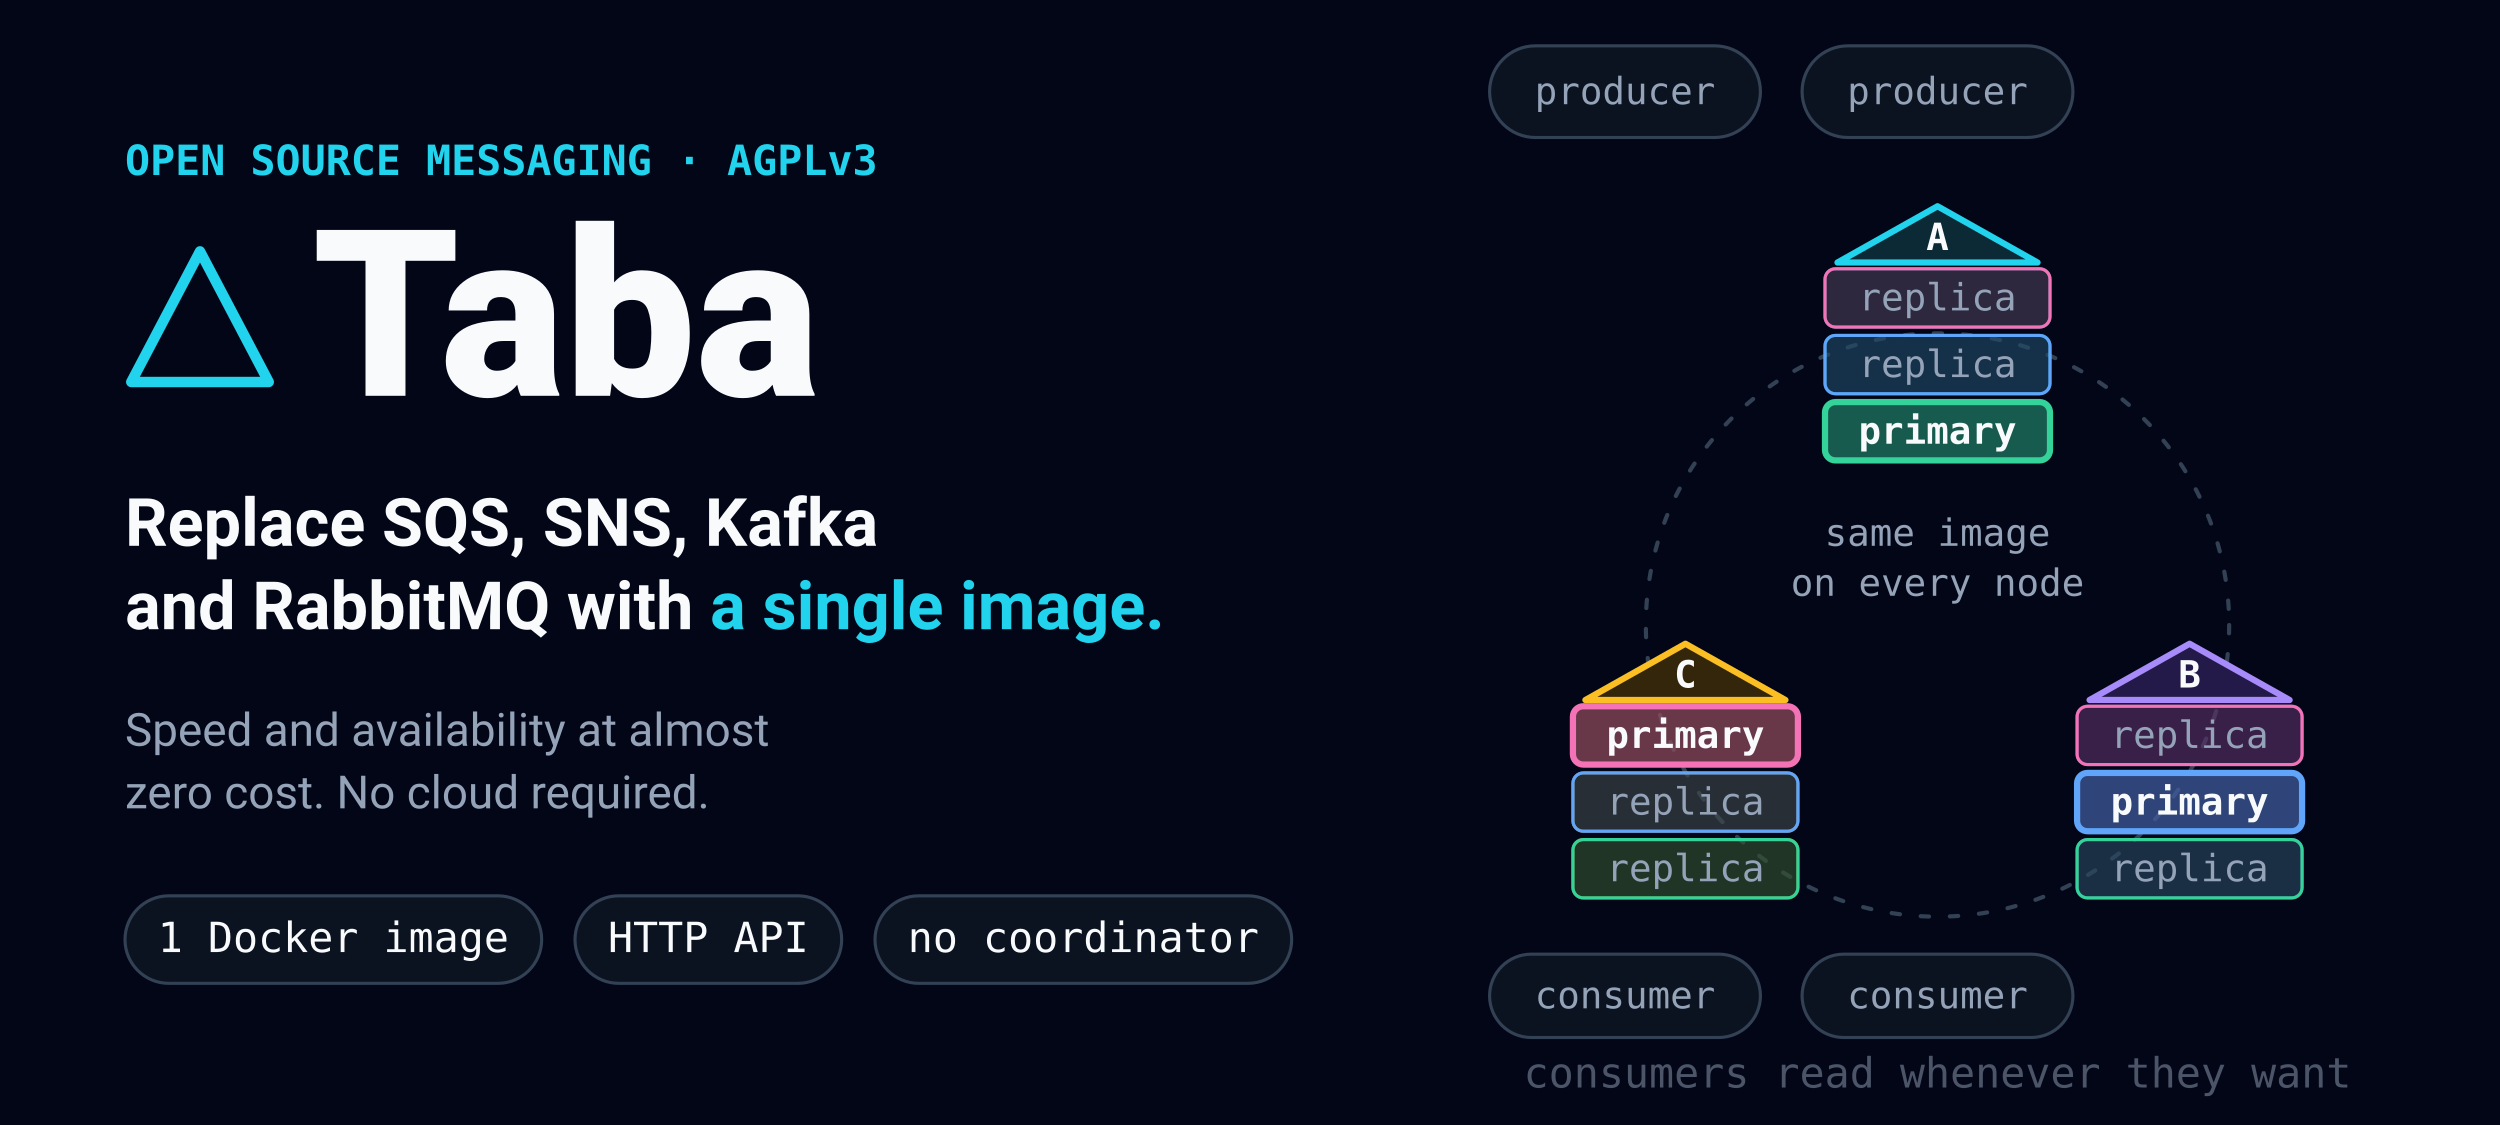
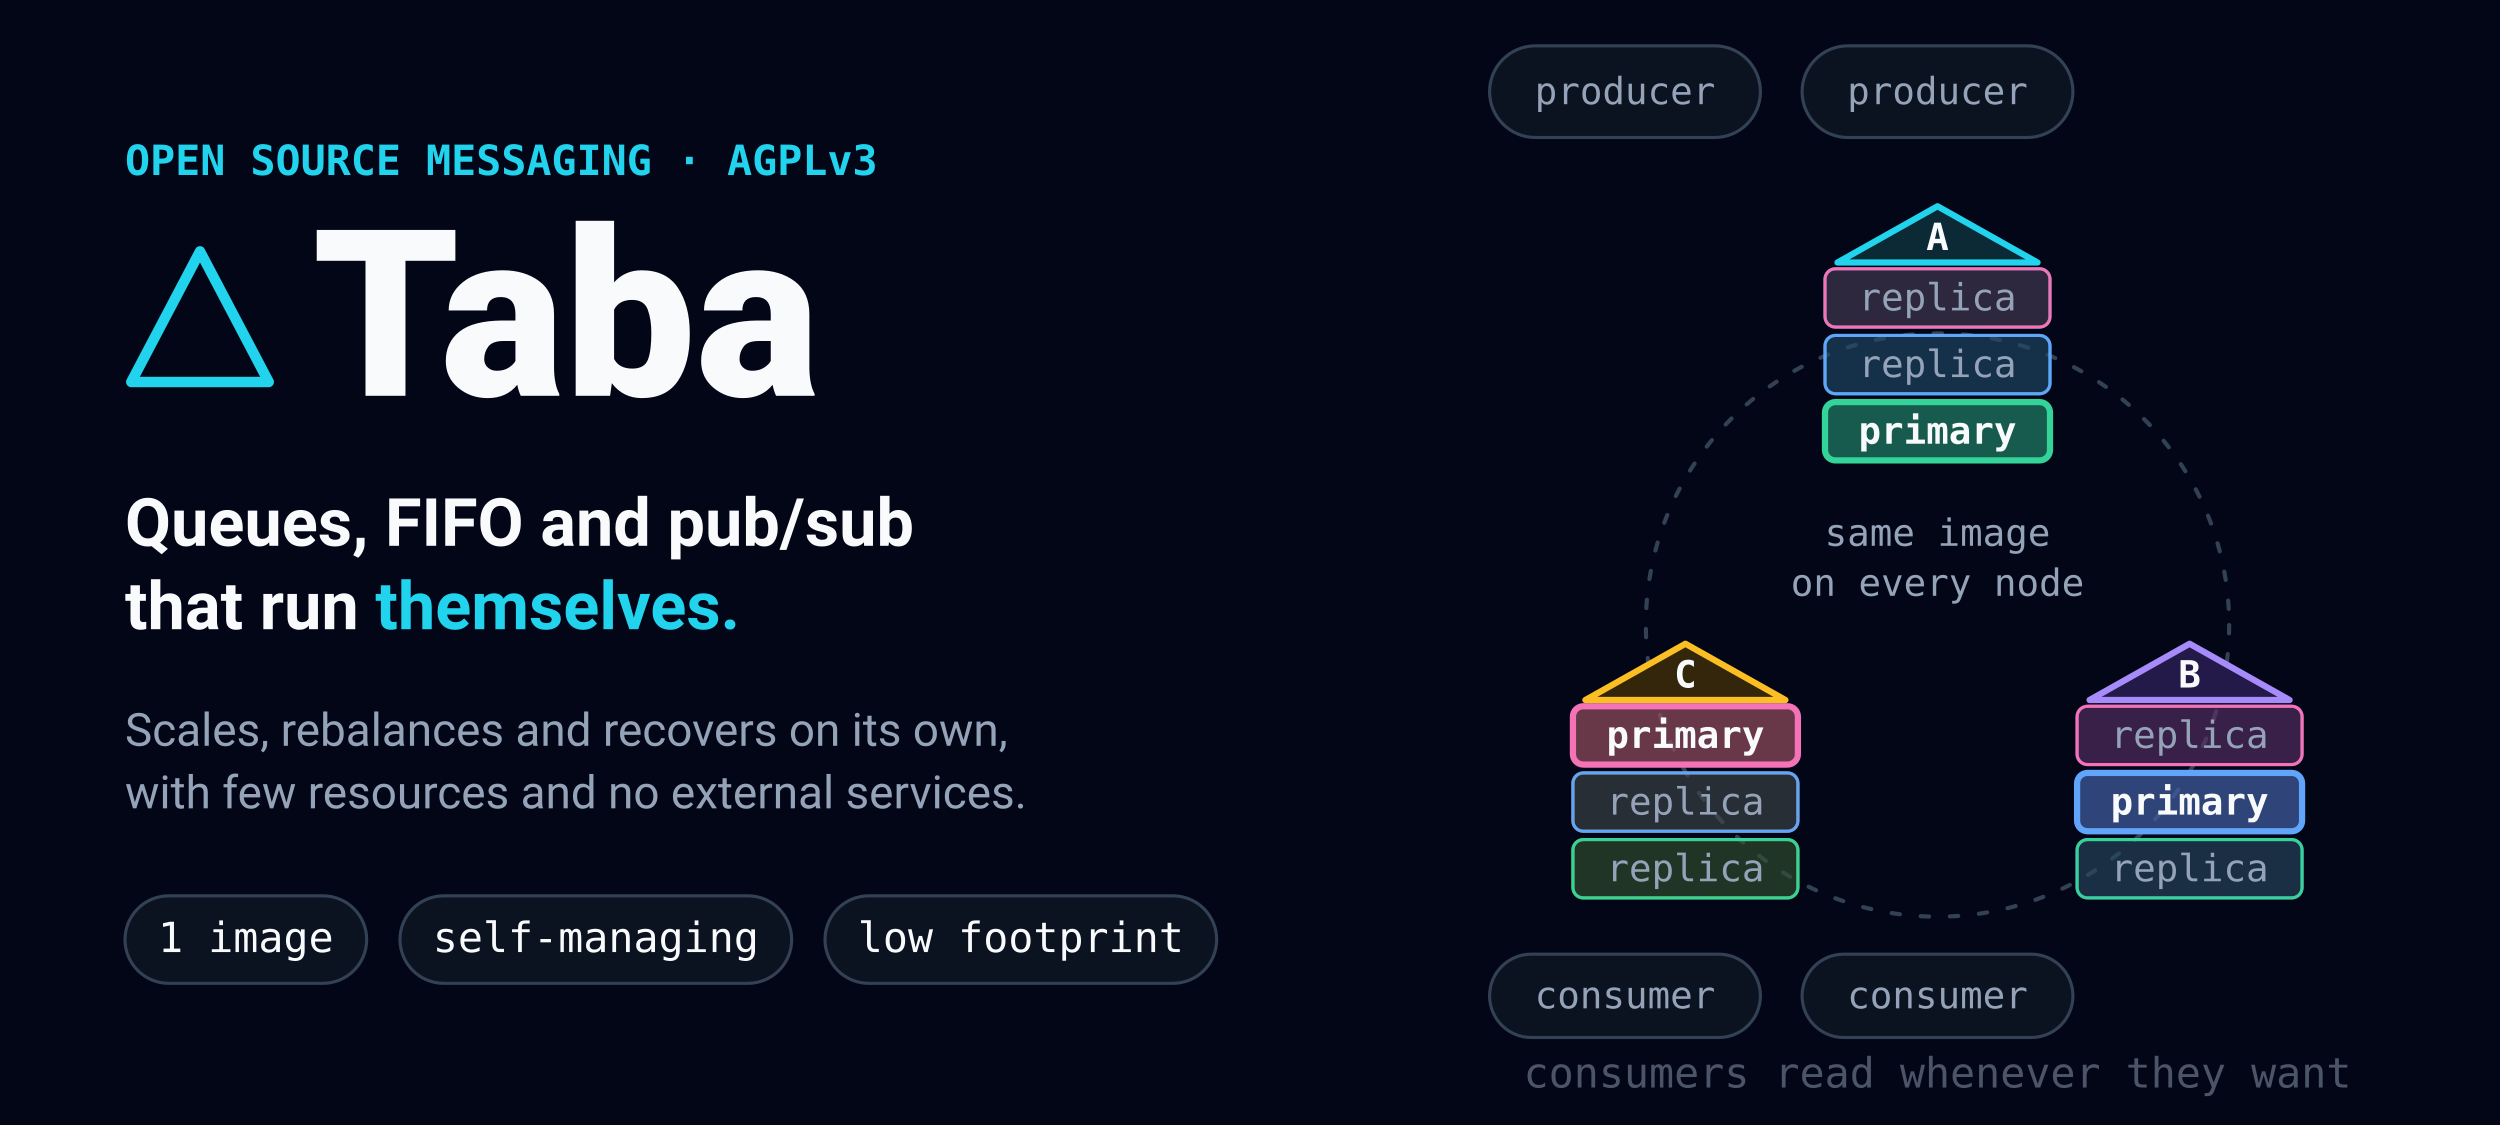
<svg xmlns="http://www.w3.org/2000/svg" viewBox="0 0 1200 540" width="1200" height="540" role="img" lang="en-US" aria-labelledby="t d">
  <rect width="1200" height="540" fill="#020617" />
  <text x="60" y="84" font-family="'JetBrains Mono', ui-monospace, SFMono-Regular, Menlo, Consolas, 'DejaVu Sans Mono', monospace" font-size="20" font-weight="700" fill="#22d3ee" text-anchor="start">OPEN SOURCE MESSAGING · AGPLv3</text>
  <path d="M96 120.65 L129 183.35 L63 183.35 Z" fill="none" stroke="#22d3ee" stroke-width="5" stroke-linejoin="round" />
  <text x="150" y="190" font-family="-apple-system, BlinkMacSystemFont, 'Segoe UI', Roboto, Helvetica, Arial, sans-serif" font-size="112" font-weight="800" fill="#f8fafc" text-anchor="start">Taba</text>
-   <text x="60" y="262" font-family="-apple-system, BlinkMacSystemFont, 'Segoe UI', Roboto, Helvetica, Arial, sans-serif" font-size="32" font-weight="700" fill="#f8fafc" text-anchor="start">Replace SQS, SNS, Kafka</text>
-   <text x="60" y="302" font-family="-apple-system, BlinkMacSystemFont, 'Segoe UI', Roboto, Helvetica, Arial, sans-serif" font-size="32" font-weight="700" fill="#f8fafc">and RabbitMQ with <tspan fill="#22d3ee">a single image.</tspan>
+   <text x="60" y="262" font-family="-apple-system, BlinkMacSystemFont, 'Segoe UI', Roboto, Helvetica, Arial, sans-serif" font-size="32" font-weight="700" fill="#f8fafc" text-anchor="start">Queues, FIFO and pub/sub</text>
+   <text x="60" y="302" font-family="-apple-system, BlinkMacSystemFont, 'Segoe UI', Roboto, Helvetica, Arial, sans-serif" font-size="32" font-weight="700" fill="#f8fafc">that run <tspan fill="#22d3ee">themselves.</tspan>
  </text>
-   <text x="60" y="358" font-family="-apple-system, BlinkMacSystemFont, 'Segoe UI', Roboto, Helvetica, Arial, sans-serif" font-size="22" font-weight="400" fill="#94a3b8" text-anchor="start">Speed and availability at almost</text>
-   <text x="60" y="388" font-family="-apple-system, BlinkMacSystemFont, 'Segoe UI', Roboto, Helvetica, Arial, sans-serif" font-size="22" font-weight="400" fill="#94a3b8" text-anchor="start">zero cost. No cloud required.</text>
-   <rect x="60" y="430" width="200" height="42" rx="21" fill="#0b1220" stroke="#334155" stroke-width="1.5" />
-   <text x="160" y="457" font-family="'JetBrains Mono', ui-monospace, SFMono-Regular, Menlo, Consolas, 'DejaVu Sans Mono', monospace" font-size="20" font-weight="400" fill="#f8fafc" text-anchor="middle">1 Docker image</text>
-   <rect x="276" y="430" width="128" height="42" rx="21" fill="#0b1220" stroke="#334155" stroke-width="1.5" />
-   <text x="340" y="457" font-family="'JetBrains Mono', ui-monospace, SFMono-Regular, Menlo, Consolas, 'DejaVu Sans Mono', monospace" font-size="20" font-weight="400" fill="#f8fafc" text-anchor="middle">HTTP API</text>
-   <rect x="420" y="430" width="200" height="42" rx="21" fill="#0b1220" stroke="#334155" stroke-width="1.5" />
-   <text x="520" y="457" font-family="'JetBrains Mono', ui-monospace, SFMono-Regular, Menlo, Consolas, 'DejaVu Sans Mono', monospace" font-size="20" font-weight="400" fill="#f8fafc" text-anchor="middle">no coordinator</text>
+   <text x="60" y="358" font-family="-apple-system, BlinkMacSystemFont, 'Segoe UI', Roboto, Helvetica, Arial, sans-serif" font-size="22" font-weight="400" fill="#94a3b8" text-anchor="start">Scales, rebalances and recovers on its own,</text>
+   <text x="60" y="388" font-family="-apple-system, BlinkMacSystemFont, 'Segoe UI', Roboto, Helvetica, Arial, sans-serif" font-size="22" font-weight="400" fill="#94a3b8" text-anchor="start">with few resources and no external services.</text>
+   <rect x="60" y="430" width="116" height="42" rx="21" fill="#0b1220" stroke="#334155" stroke-width="1.5" />
+   <text x="118" y="457" font-family="'JetBrains Mono', ui-monospace, SFMono-Regular, Menlo, Consolas, 'DejaVu Sans Mono', monospace" font-size="20" font-weight="400" fill="#f8fafc" text-anchor="middle">1 image</text>
+   <rect x="192" y="430" width="188" height="42" rx="21" fill="#0b1220" stroke="#334155" stroke-width="1.5" />
+   <text x="286" y="457" font-family="'JetBrains Mono', ui-monospace, SFMono-Regular, Menlo, Consolas, 'DejaVu Sans Mono', monospace" font-size="20" font-weight="400" fill="#f8fafc" text-anchor="middle">self-managing</text>
+   <rect x="396" y="430" width="188" height="42" rx="21" fill="#0b1220" stroke="#334155" stroke-width="1.5" />
+   <text x="490" y="457" font-family="'JetBrains Mono', ui-monospace, SFMono-Regular, Menlo, Consolas, 'DejaVu Sans Mono', monospace" font-size="20" font-weight="400" fill="#f8fafc" text-anchor="middle">low footprint</text>
  <circle cx="930" cy="300" r="140" fill="none" stroke="#334155" stroke-width="2" stroke-dasharray="4 10" stroke-linecap="round" />
  <text x="930" y="262" font-family="'JetBrains Mono', ui-monospace, SFMono-Regular, Menlo, Consolas, 'DejaVu Sans Mono', monospace" font-size="18" font-weight="400" fill="#94a3b8" text-anchor="middle">same image</text>
  <text x="930" y="286" font-family="'JetBrains Mono', ui-monospace, SFMono-Regular, Menlo, Consolas, 'DejaVu Sans Mono', monospace" font-size="18" font-weight="400" fill="#94a3b8" text-anchor="middle">on every node</text>
  <g opacity="1">
    <rect x="715" y="22" width="130" height="44" rx="22" fill="#0b1220" stroke="#334155" stroke-width="1.5" />
    <text x="780" y="50" font-family="'JetBrains Mono', ui-monospace, SFMono-Regular, Menlo, Consolas, 'DejaVu Sans Mono', monospace" font-size="18" font-weight="400" fill="#94a3b8" text-anchor="middle">producer</text>
  </g>
  <g opacity="1">
    <rect x="865" y="22" width="130" height="44" rx="22" fill="#0b1220" stroke="#334155" stroke-width="1.5" />
    <text x="930" y="50" font-family="'JetBrains Mono', ui-monospace, SFMono-Regular, Menlo, Consolas, 'DejaVu Sans Mono', monospace" font-size="18" font-weight="400" fill="#94a3b8" text-anchor="middle">producer</text>
  </g>
  <g opacity="1">
    <rect x="715" y="458" width="130" height="40" rx="20" fill="#0b1220" stroke="#334155" stroke-width="1.5" />
    <text x="780" y="484" font-family="'JetBrains Mono', ui-monospace, SFMono-Regular, Menlo, Consolas, 'DejaVu Sans Mono', monospace" font-size="18" font-weight="400" fill="#94a3b8" text-anchor="middle">consumer</text>
  </g>
  <g opacity="1">
    <rect x="865" y="458" width="130" height="40" rx="20" fill="#0b1220" stroke="#334155" stroke-width="1.5" />
    <text x="930" y="484" font-family="'JetBrains Mono', ui-monospace, SFMono-Regular, Menlo, Consolas, 'DejaVu Sans Mono', monospace" font-size="18" font-weight="400" fill="#94a3b8" text-anchor="middle">consumer</text>
  </g>
  <rect x="876" y="193" width="108" height="28" rx="5" fill="#0b2a35" stroke="#22d3ee" stroke-width="1.5" opacity="0.55" />
  <rect x="876" y="161" width="108" height="28" rx="5" fill="#0b2a35" stroke="#22d3ee" stroke-width="1.5" opacity="0.55" />
  <rect x="876" y="129" width="108" height="28" rx="5" fill="#0b2a35" stroke="#22d3ee" stroke-width="1.5" opacity="0.55" />
  <rect x="876" y="193" width="108" height="28" rx="5" fill="#34d399" fill-opacity="0.35" stroke="#34d399" stroke-width="3" opacity="1" />
  <text x="930" y="213" font-family="'JetBrains Mono', ui-monospace, SFMono-Regular, Menlo, Consolas, 'DejaVu Sans Mono', monospace" font-size="18" font-weight="700" fill="#f8fafc" text-anchor="middle">primary</text>
  <rect x="876" y="161" width="108" height="28" rx="5" fill="#60a5fa" fill-opacity="0.16" stroke="#60a5fa" stroke-width="1.5" opacity="1" />
  <text x="930" y="181" font-family="'JetBrains Mono', ui-monospace, SFMono-Regular, Menlo, Consolas, 'DejaVu Sans Mono', monospace" font-size="18" font-weight="400" fill="#94a3b8" text-anchor="middle">replica</text>
  <rect x="876" y="129" width="108" height="28" rx="5" fill="#f472b6" fill-opacity="0.16" stroke="#f472b6" stroke-width="1.5" opacity="1" />
  <text x="930" y="149" font-family="'JetBrains Mono', ui-monospace, SFMono-Regular, Menlo, Consolas, 'DejaVu Sans Mono', monospace" font-size="18" font-weight="400" fill="#94a3b8" text-anchor="middle">replica</text>
  <path d="M930 99 L978 126 L882 126 Z" fill="#0b2a35" stroke="#22d3ee" stroke-width="3" stroke-linejoin="round" />
  <text x="930" y="120" font-family="'JetBrains Mono', ui-monospace, SFMono-Regular, Menlo, Consolas, 'DejaVu Sans Mono', monospace" font-size="18" font-weight="700" fill="#f8fafc" text-anchor="middle">A</text>
  <rect x="997" y="403" width="108" height="28" rx="5" fill="#241a4a" stroke="#a78bfa" stroke-width="1.5" opacity="0.55" />
  <rect x="997" y="371" width="108" height="28" rx="5" fill="#241a4a" stroke="#a78bfa" stroke-width="1.5" opacity="0.55" />
  <rect x="997" y="339" width="108" height="28" rx="5" fill="#241a4a" stroke="#a78bfa" stroke-width="1.5" opacity="0.55" />
  <rect x="997" y="403" width="108" height="28" rx="5" fill="#34d399" fill-opacity="0.16" stroke="#34d399" stroke-width="1.5" opacity="1" />
  <text x="1051" y="423" font-family="'JetBrains Mono', ui-monospace, SFMono-Regular, Menlo, Consolas, 'DejaVu Sans Mono', monospace" font-size="18" font-weight="400" fill="#94a3b8" text-anchor="middle">replica</text>
  <rect x="997" y="371" width="108" height="28" rx="5" fill="#60a5fa" fill-opacity="0.35" stroke="#60a5fa" stroke-width="3" opacity="1" />
  <text x="1051" y="391" font-family="'JetBrains Mono', ui-monospace, SFMono-Regular, Menlo, Consolas, 'DejaVu Sans Mono', monospace" font-size="18" font-weight="700" fill="#f8fafc" text-anchor="middle">primary</text>
  <rect x="997" y="339" width="108" height="28" rx="5" fill="#f472b6" fill-opacity="0.16" stroke="#f472b6" stroke-width="1.5" opacity="1" />
  <text x="1051" y="359" font-family="'JetBrains Mono', ui-monospace, SFMono-Regular, Menlo, Consolas, 'DejaVu Sans Mono', monospace" font-size="18" font-weight="400" fill="#94a3b8" text-anchor="middle">replica</text>
  <path d="M1051 309 L1099 336 L1003 336 Z" fill="#241a4a" stroke="#a78bfa" stroke-width="3" stroke-linejoin="round" />
  <text x="1051" y="330" font-family="'JetBrains Mono', ui-monospace, SFMono-Regular, Menlo, Consolas, 'DejaVu Sans Mono', monospace" font-size="18" font-weight="700" fill="#f8fafc" text-anchor="middle">B</text>
  <rect x="755" y="403" width="108" height="28" rx="5" fill="#33260a" stroke="#fbbf24" stroke-width="1.5" opacity="0.55" />
  <rect x="755" y="371" width="108" height="28" rx="5" fill="#33260a" stroke="#fbbf24" stroke-width="1.5" opacity="0.55" />
  <rect x="755" y="339" width="108" height="28" rx="5" fill="#33260a" stroke="#fbbf24" stroke-width="1.5" opacity="0.55" />
  <rect x="755" y="403" width="108" height="28" rx="5" fill="#34d399" fill-opacity="0.16" stroke="#34d399" stroke-width="1.5" opacity="1" />
  <text x="809" y="423" font-family="'JetBrains Mono', ui-monospace, SFMono-Regular, Menlo, Consolas, 'DejaVu Sans Mono', monospace" font-size="18" font-weight="400" fill="#94a3b8" text-anchor="middle">replica</text>
  <rect x="755" y="371" width="108" height="28" rx="5" fill="#60a5fa" fill-opacity="0.16" stroke="#60a5fa" stroke-width="1.5" opacity="1" />
  <text x="809" y="391" font-family="'JetBrains Mono', ui-monospace, SFMono-Regular, Menlo, Consolas, 'DejaVu Sans Mono', monospace" font-size="18" font-weight="400" fill="#94a3b8" text-anchor="middle">replica</text>
  <rect x="755" y="339" width="108" height="28" rx="5" fill="#f472b6" fill-opacity="0.35" stroke="#f472b6" stroke-width="3" opacity="1" />
  <text x="809" y="359" font-family="'JetBrains Mono', ui-monospace, SFMono-Regular, Menlo, Consolas, 'DejaVu Sans Mono', monospace" font-size="18" font-weight="700" fill="#f8fafc" text-anchor="middle">primary</text>
  <path d="M809 309 L857 336 L761 336 Z" fill="#33260a" stroke="#fbbf24" stroke-width="3" stroke-linejoin="round" />
  <text x="809" y="330" font-family="'JetBrains Mono', ui-monospace, SFMono-Regular, Menlo, Consolas, 'DejaVu Sans Mono', monospace" font-size="18" font-weight="700" fill="#f8fafc" text-anchor="middle">C</text>
  <text x="930" y="522" font-family="'JetBrains Mono', ui-monospace, SFMono-Regular, Menlo, Consolas, 'DejaVu Sans Mono', monospace" font-size="20" font-weight="400" fill="#94a3b8" text-anchor="middle" opacity="0.5">consumers read whenever they want</text>
</svg>
